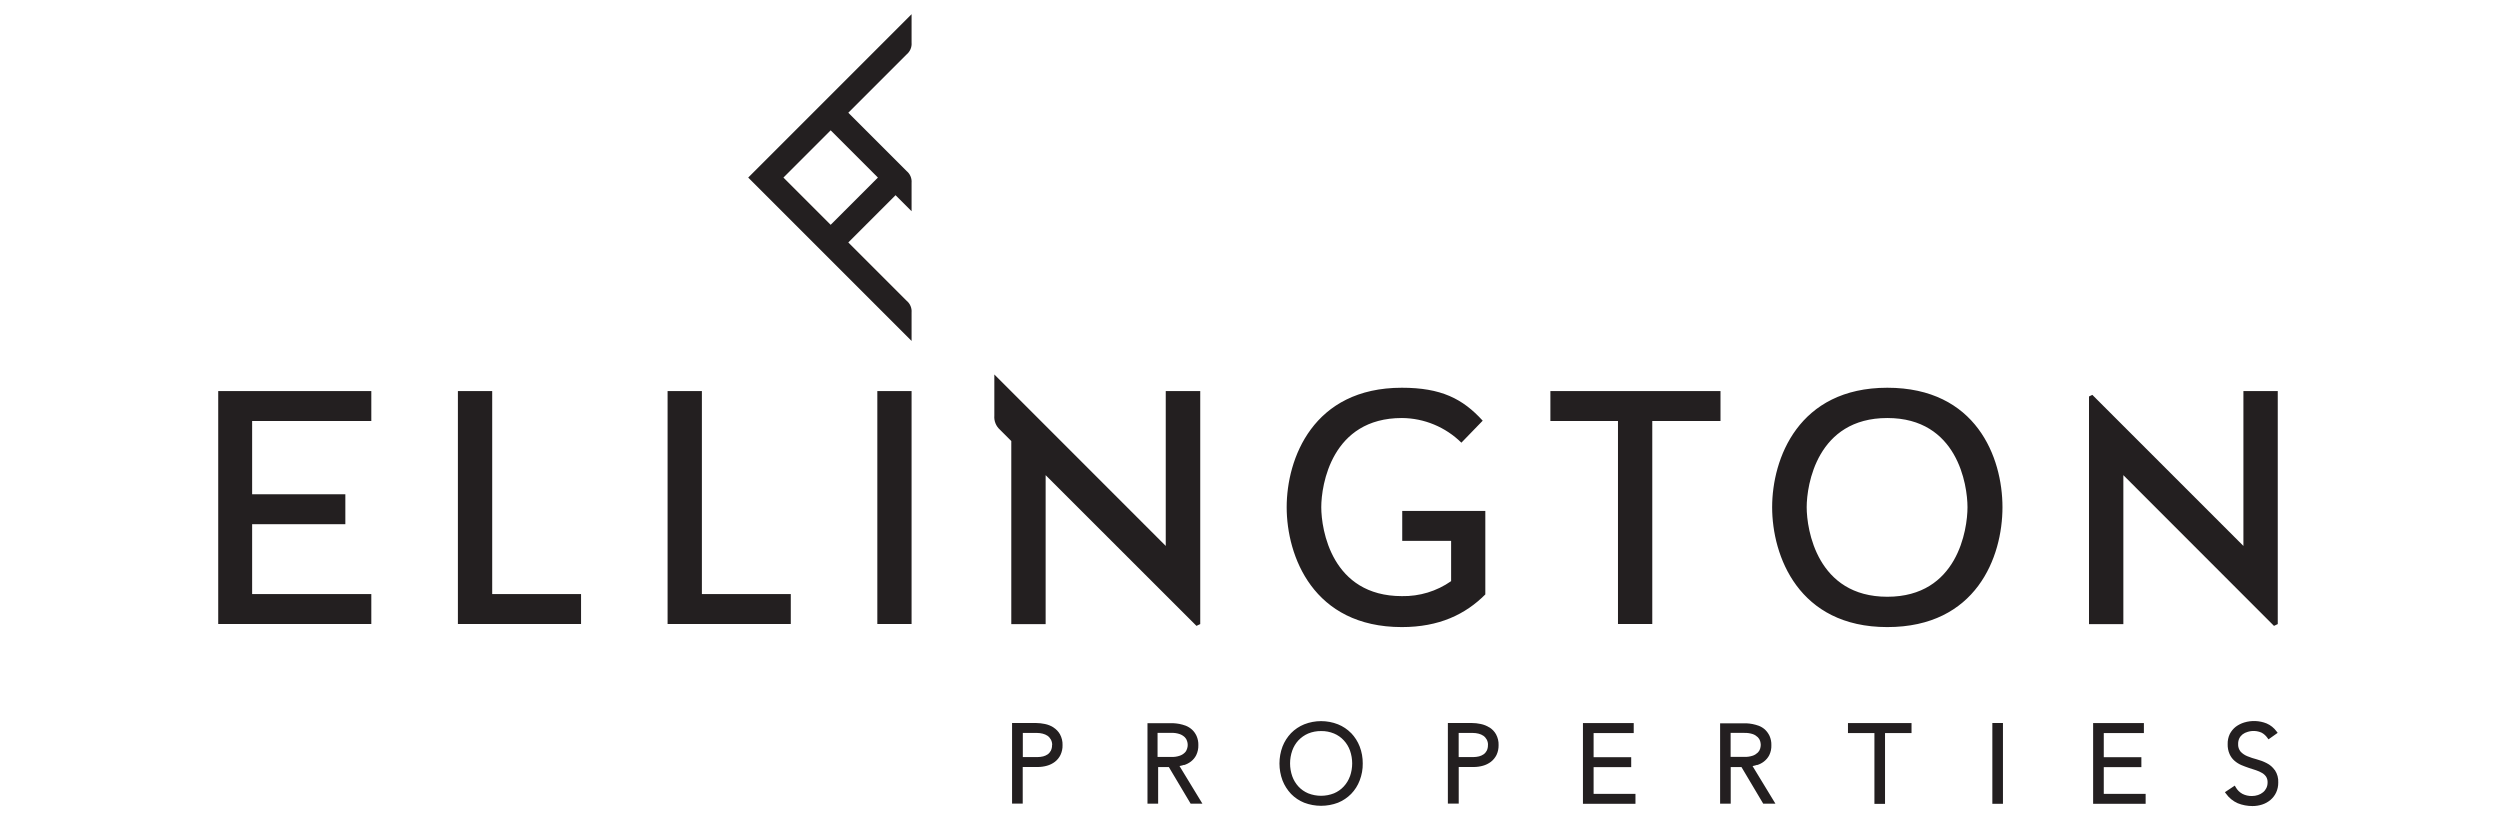
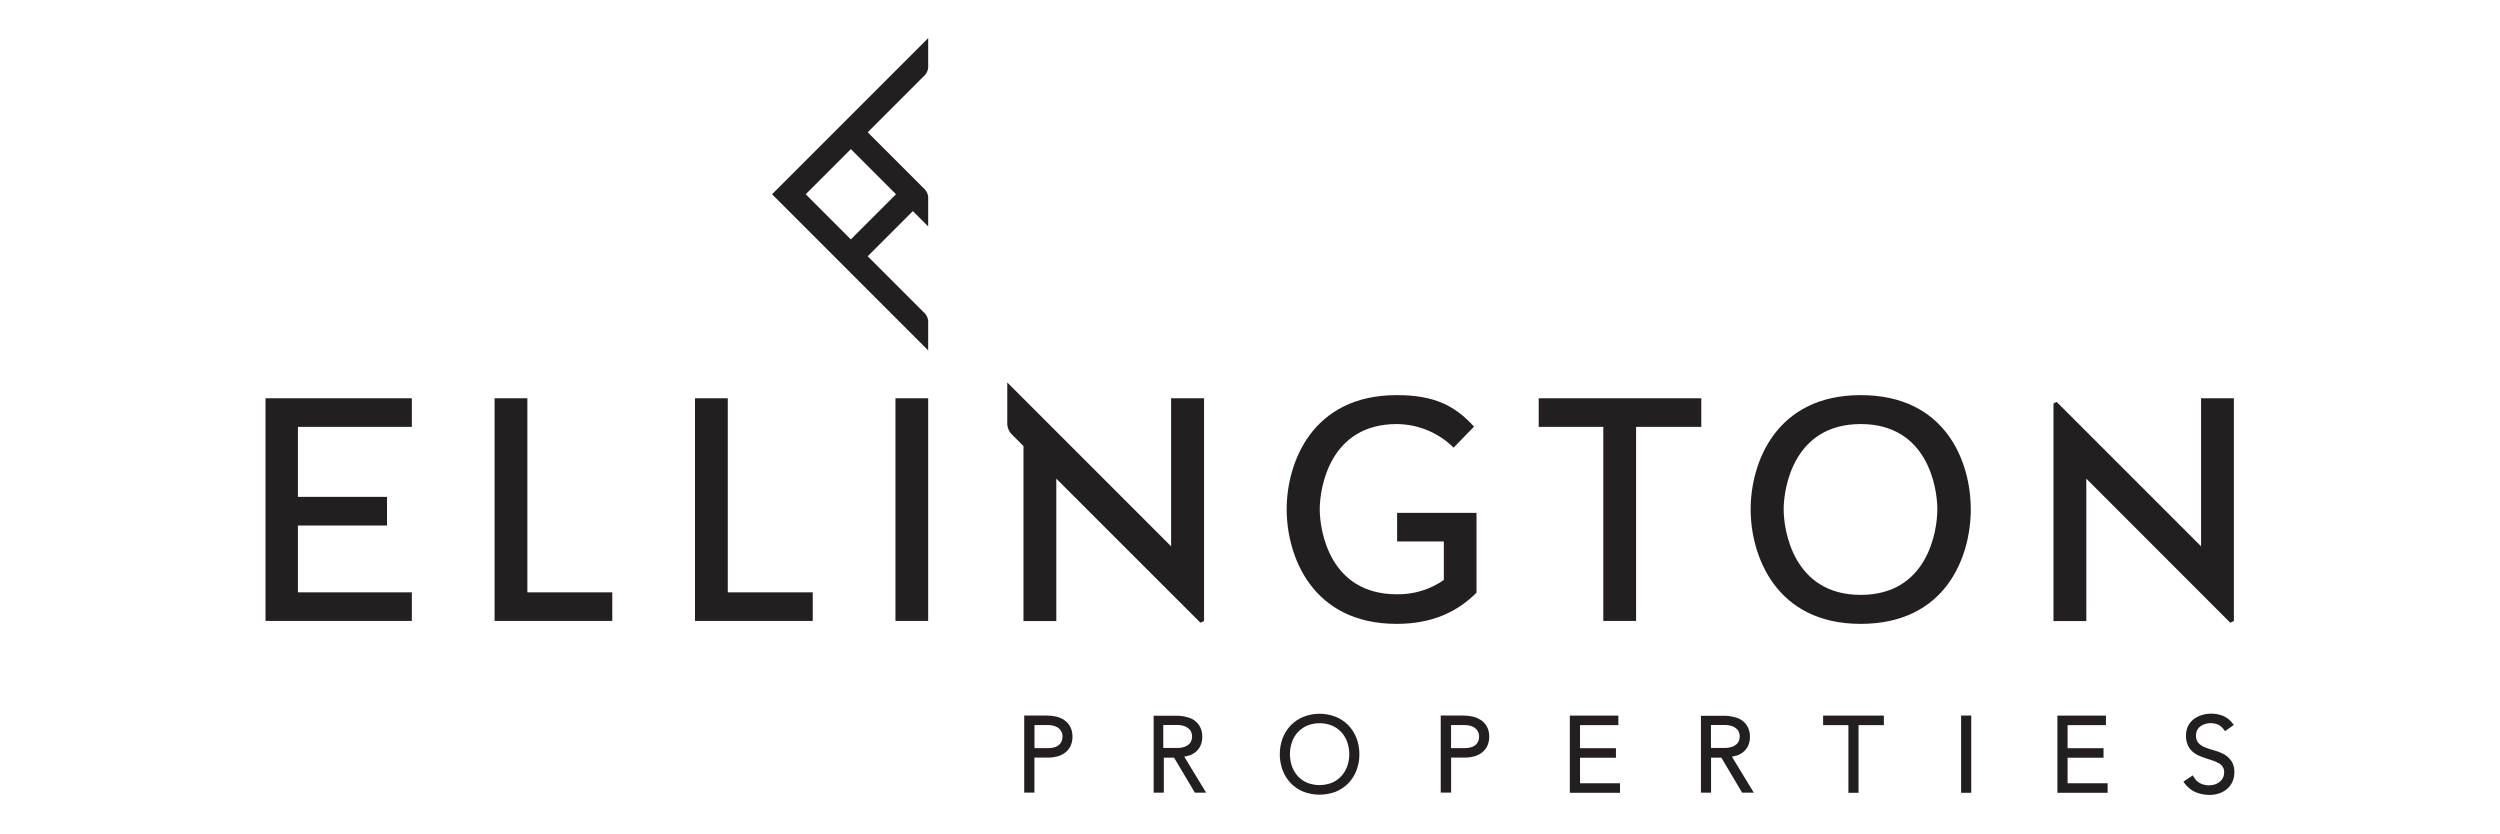
- <svg xmlns="http://www.w3.org/2000/svg" id="Layer_1" version="1.1" viewBox="40 213 516 172">
+ <svg xmlns="http://www.w3.org/2000/svg" id="Layer_1" version="1.1" viewBox="27.7 207.7 539.9 180">
  <defs>
    <style>
      .st0 {
        fill: #231f20;
      }
    </style>
  </defs>
  <path class="st0" d="M85.04,341.8h31.6v-6.18h-24.6v-14.43h19.24v-6.18h-19.24v-15.12h24.6v-6.18h-31.6v48.09ZM284.39,370.87v.04c.52-.16,1-.41,1.43-.74.45-.35.83-.8,1.08-1.31.31-.65.46-1.35.44-2.07.02-.65-.11-1.29-.37-1.89-.23-.5-.54-.94-.94-1.31-.38-.34-.81-.61-1.28-.8-.44-.16-.89-.29-1.35-.38-.4-.07-.81-.12-1.22-.14h-5.34v16.61h2.2v-7.56h2.21l4.5,7.56h2.43l-4.73-7.77c.32-.06.64-.14.94-.24ZM278.92,369.24v-4.97h2.84c.6-.03,1.2.06,1.77.26.38.14.73.36,1.02.64.22.22.38.49.46.78.18.52.18,1.08,0,1.6-.09.3-.24.57-.46.78-.29.29-.64.51-1.02.64-.57.2-1.17.29-1.77.26h-2.84ZM141.59,293.71h-7.08v48.09h25.42v-6.18h-18.34v-41.91ZM221.08,341.8h7.07v-48.09h-7.07v48.09ZM255.82,341.83v-30.76l31.13,31.11.78-.37v-48.1h-7.12v31.97l-35.38-35.39v8.5c-.09,1.1.34,2.16,1.15,2.89l2.35,2.35v37.79h7.09ZM228.15,283.37v-5.86c.08-.93-.3-1.84-1.02-2.43l-12.04-12.04,9.75-9.75,3.31,3.31v-5.86c.08-.93-.3-1.84-1.02-2.43l-12.04-12.04,12.04-12.04c.72-.6,1.1-1.51,1.02-2.44v-5.86l-33.72,33.72,33.72,33.72ZM221.2,249.65l-9.75,9.75-9.75-9.75,9.75-9.75,9.75,9.75ZM184.87,293.71h-7.08v48.09h25.43v-6.18h-18.35v-41.91ZM257.44,363.13l.02.02c-.55-.35-1.15-.59-1.79-.72-.6-.13-1.21-.19-1.82-.2h-4.96v16.64h2.2v-7.56h3.1c.64,0,1.28-.09,1.89-.26.59-.16,1.16-.44,1.65-.81.49-.38.88-.86,1.15-1.41.3-.64.45-1.33.43-2.03.03-.78-.16-1.55-.53-2.24-.33-.58-.79-1.06-1.36-1.42ZM257.14,366.79c.02.4-.08.8-.25,1.16-.16.3-.38.56-.65.75-.29.19-.6.34-.94.42-.38.09-.77.14-1.17.14h-3.02v-4.98h2.94c.39,0,.79.05,1.17.15.36.09.7.24,1,.44.29.21.52.48.69.79.18.35.27.74.26,1.13h-.02ZM347.43,363.13l-.02.02c-.55-.35-1.15-.59-1.79-.72-.6-.13-1.21-.2-1.82-.2h-4.96v16.64h2.24v-7.56h3.1c.64,0,1.28-.09,1.89-.26.59-.16,1.16-.44,1.65-.81.49-.38.88-.86,1.16-1.41.3-.64.44-1.33.43-2.03.03-.78-.16-1.55-.53-2.24-.32-.58-.79-1.06-1.35-1.42ZM347.11,366.79c.01.4-.07.8-.25,1.16-.16.3-.38.56-.66.75-.29.19-.6.34-.94.42-.38.09-.77.14-1.17.14h-3.02v-4.98h2.94c.39,0,.79.05,1.18.15.36.09.69.24.99.44.29.21.52.48.69.79.18.35.27.74.25,1.13h-.02ZM451.22,378.91h2.19v-16.68h-2.19v16.68ZM421.42,364.3h5.46v14.62h2.19v-14.62h5.47v-2.06h-13.12v2.06ZM478.26,311.07l31.09,31.11.78-.37v-48.1h-7.09v31.97l-31.18-31.18-.69.33v46.99h7.09v-30.75ZM429.54,293.03c-18.35,0-23.77,14.63-23.77,24.66s5.42,24.74,23.77,24.74,23.77-14.44,23.77-24.74-5.43-24.66-23.77-24.66ZM429.54,336.17c-14.5,0-16.64-13.87-16.64-18.48s2.14-18.41,16.64-18.41,16.55,13.82,16.55,18.41-2.03,18.48-16.55,18.48ZM474.22,371.34h7.76v-2.06h-7.76v-4.98h8.28v-2.06h-10.48v16.67h10.84v-2.06h-8.64v-5.52ZM509.55,371.95h-.04c-.43-.61-.99-1.1-1.65-1.43-.65-.34-1.34-.6-2.05-.79-.66-.17-1.31-.38-1.94-.64-.53-.21-1.01-.53-1.4-.94-.37-.45-.56-1.02-.52-1.6-.01-.4.08-.81.25-1.17.16-.32.4-.6.68-.82.31-.23.66-.4,1.03-.5.96-.3,1.99-.24,2.9.17.48.26.89.64,1.2,1.09l.21.28,1.89-1.34-.22-.29c-.53-.73-1.25-1.31-2.08-1.66-1.47-.58-3.09-.65-4.6-.19-.63.19-1.22.49-1.75.88-.51.4-.93.92-1.23,1.49-.31.65-.46,1.38-.44,2.1-.02.7.11,1.4.39,2.04.23.53.58,1.01,1.02,1.39.42.37.9.67,1.41.89.49.21,1.01.4,1.54.58.53.17,1.02.32,1.5.49.44.15.86.33,1.26.57.33.19.61.46.83.78.21.36.31.77.29,1.19,0,.39-.08.78-.25,1.13-.16.33-.39.63-.68.87-.3.25-.65.44-1.03.57-.41.14-.85.21-1.28.21-.68.01-1.35-.14-1.96-.45-.58-.32-1.06-.79-1.38-1.37l-.19-.33-2.04,1.36.22.29c.61.87,1.45,1.56,2.43,1.99.97.39,2,.58,3.04.58.67,0,1.34-.1,1.99-.31.63-.2,1.2-.52,1.71-.94.5-.42.9-.94,1.18-1.53.3-.65.45-1.35.44-2.07.05-.9-.19-1.79-.68-2.54ZM402.67,370.87v.04c.51-.16,1-.41,1.42-.74.45-.35.83-.8,1.09-1.31.31-.65.46-1.35.43-2.07.02-.65-.11-1.29-.37-1.89-.23-.49-.55-.93-.94-1.31-.38-.34-.82-.61-1.29-.79-.83-.3-1.69-.47-2.56-.51h-5.42v16.59h2.19v-7.56h2.22l4.49,7.56h2.52l-4.72-7.76c.32-.06.63-.15.94-.25ZM397.2,369.24v-4.97h2.84c.6-.02,1.2.07,1.77.26.38.14.72.36,1.01.64.22.22.38.48.47.77.08.26.12.53.13.8-.01.28-.05.54-.13.8-.09.3-.25.57-.47.78-.29.28-.63.5-1.01.64-.57.19-1.17.29-1.77.26h-2.84ZM329.35,293.03s0,0,0,0c0,0,0,0,0,0h-.01ZM318.88,364.32c-.77-.79-1.7-1.41-2.72-1.82-2.24-.88-4.73-.88-6.97,0-1.03.42-1.95,1.04-2.72,1.82-.76.8-1.36,1.74-1.76,2.77-.84,2.25-.84,4.74,0,6.99.4,1.03,1,1.97,1.76,2.78.77.79,1.7,1.41,2.72,1.82,2.24.85,4.73.85,6.97,0,1.03-.42,1.95-1.04,2.72-1.82.77-.8,1.37-1.74,1.76-2.78.43-1.12.65-2.3.63-3.5.01-1.2-.2-2.38-.63-3.5-.4-1.03-1-1.97-1.76-2.77ZM318.63,373.22c-.28.79-.72,1.51-1.28,2.11-.56.61-1.25,1.09-2.01,1.41-1.72.68-3.63.68-5.34,0-.76-.32-1.45-.8-2.01-1.41-.56-.61-.99-1.33-1.27-2.11-.6-1.72-.6-3.58,0-5.3.28-.78.71-1.51,1.27-2.11.57-.6,1.25-1.08,2.01-1.41.85-.35,1.76-.52,2.68-.51.91-.02,1.82.16,2.67.51.76.32,1.45.8,2.01,1.41.57.61,1,1.33,1.28,2.11.6,1.72.6,3.58,0,5.3ZM346.59,318.46h-17.17v6.18h10.09v8.31c-2.97,2.08-6.53,3.16-10.16,3.09-14.5,0-16.64-13.74-16.64-18.35s2.14-18.41,16.64-18.41c4.6.03,9,1.86,12.28,5.09l4.4-4.54c-4.13-4.54-8.6-6.8-16.69-6.8-18.34,0-23.77,14.63-23.77,24.66s5.42,24.74,23.77,24.74c7.69,0,13.12-2.62,17.23-6.74v-17.23ZM368.92,371.34h7.76v-2.06h-7.76v-4.98h8.28v-2.06h-10.48v16.67h10.84v-2.06h-8.64v-5.52ZM395.11,293.71h-35.11v6.18h13.95v41.91h7.08v-41.91h14.08v-6.18Z" />
</svg>
